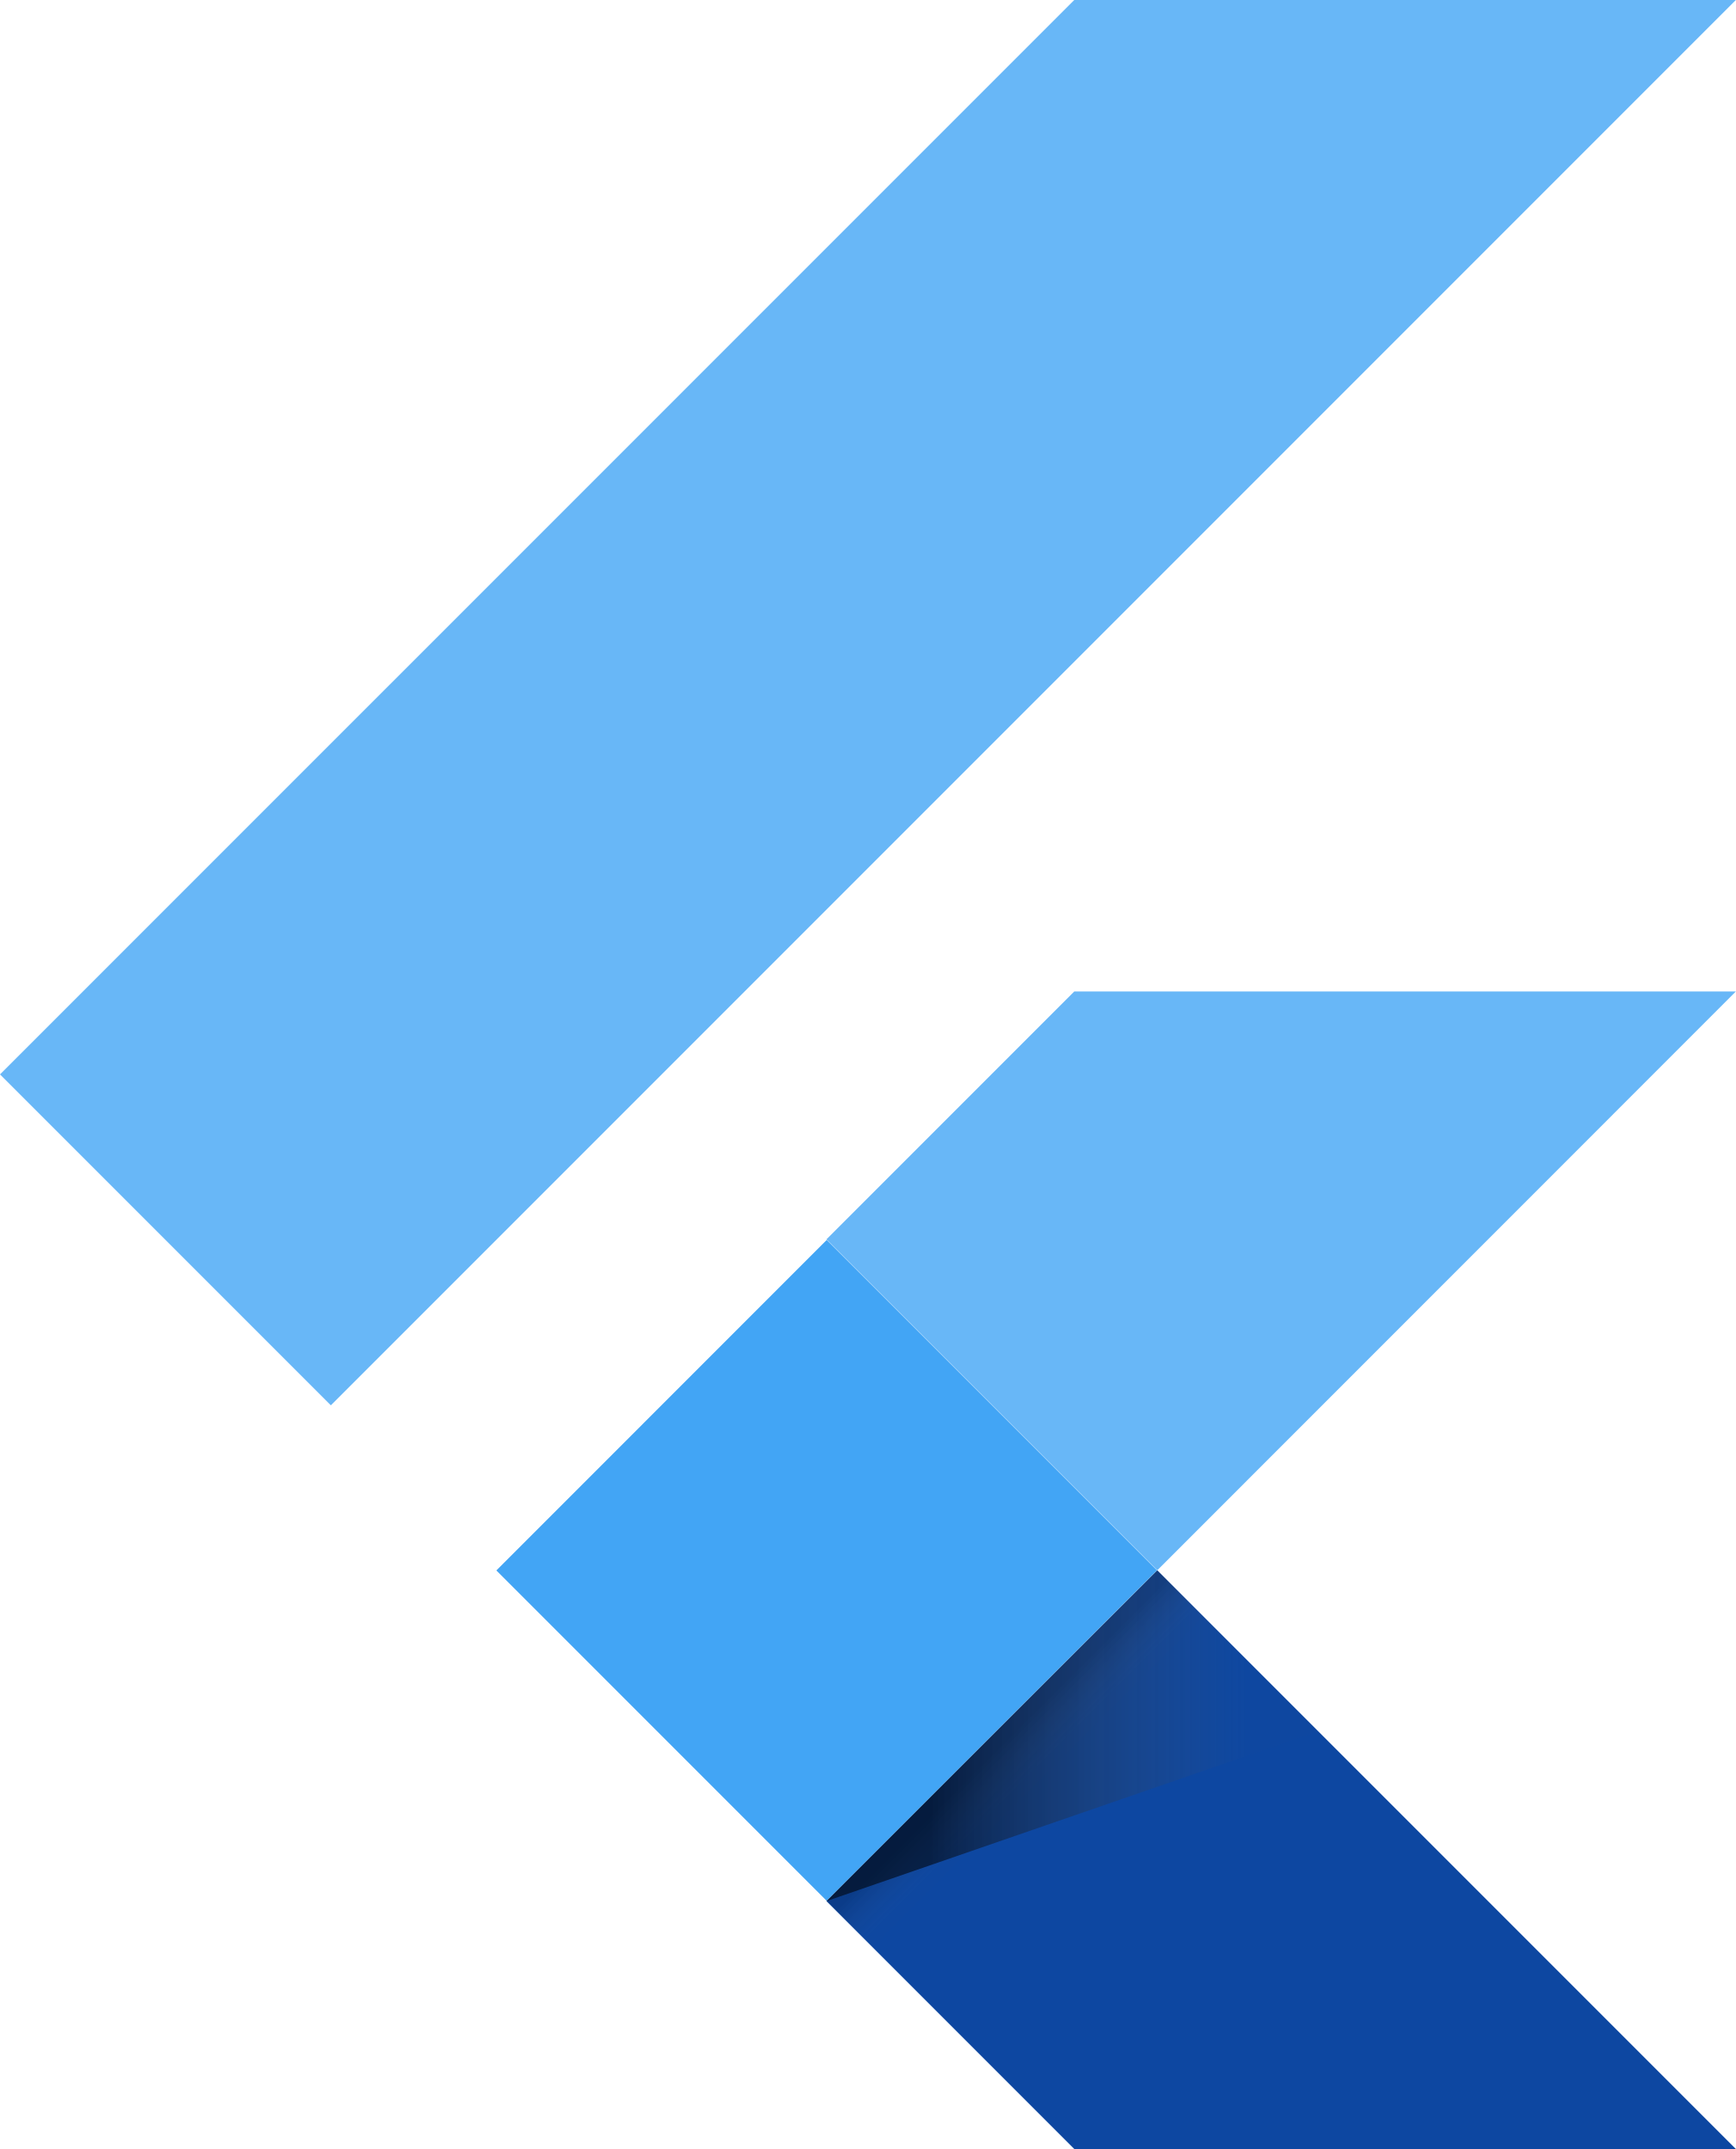
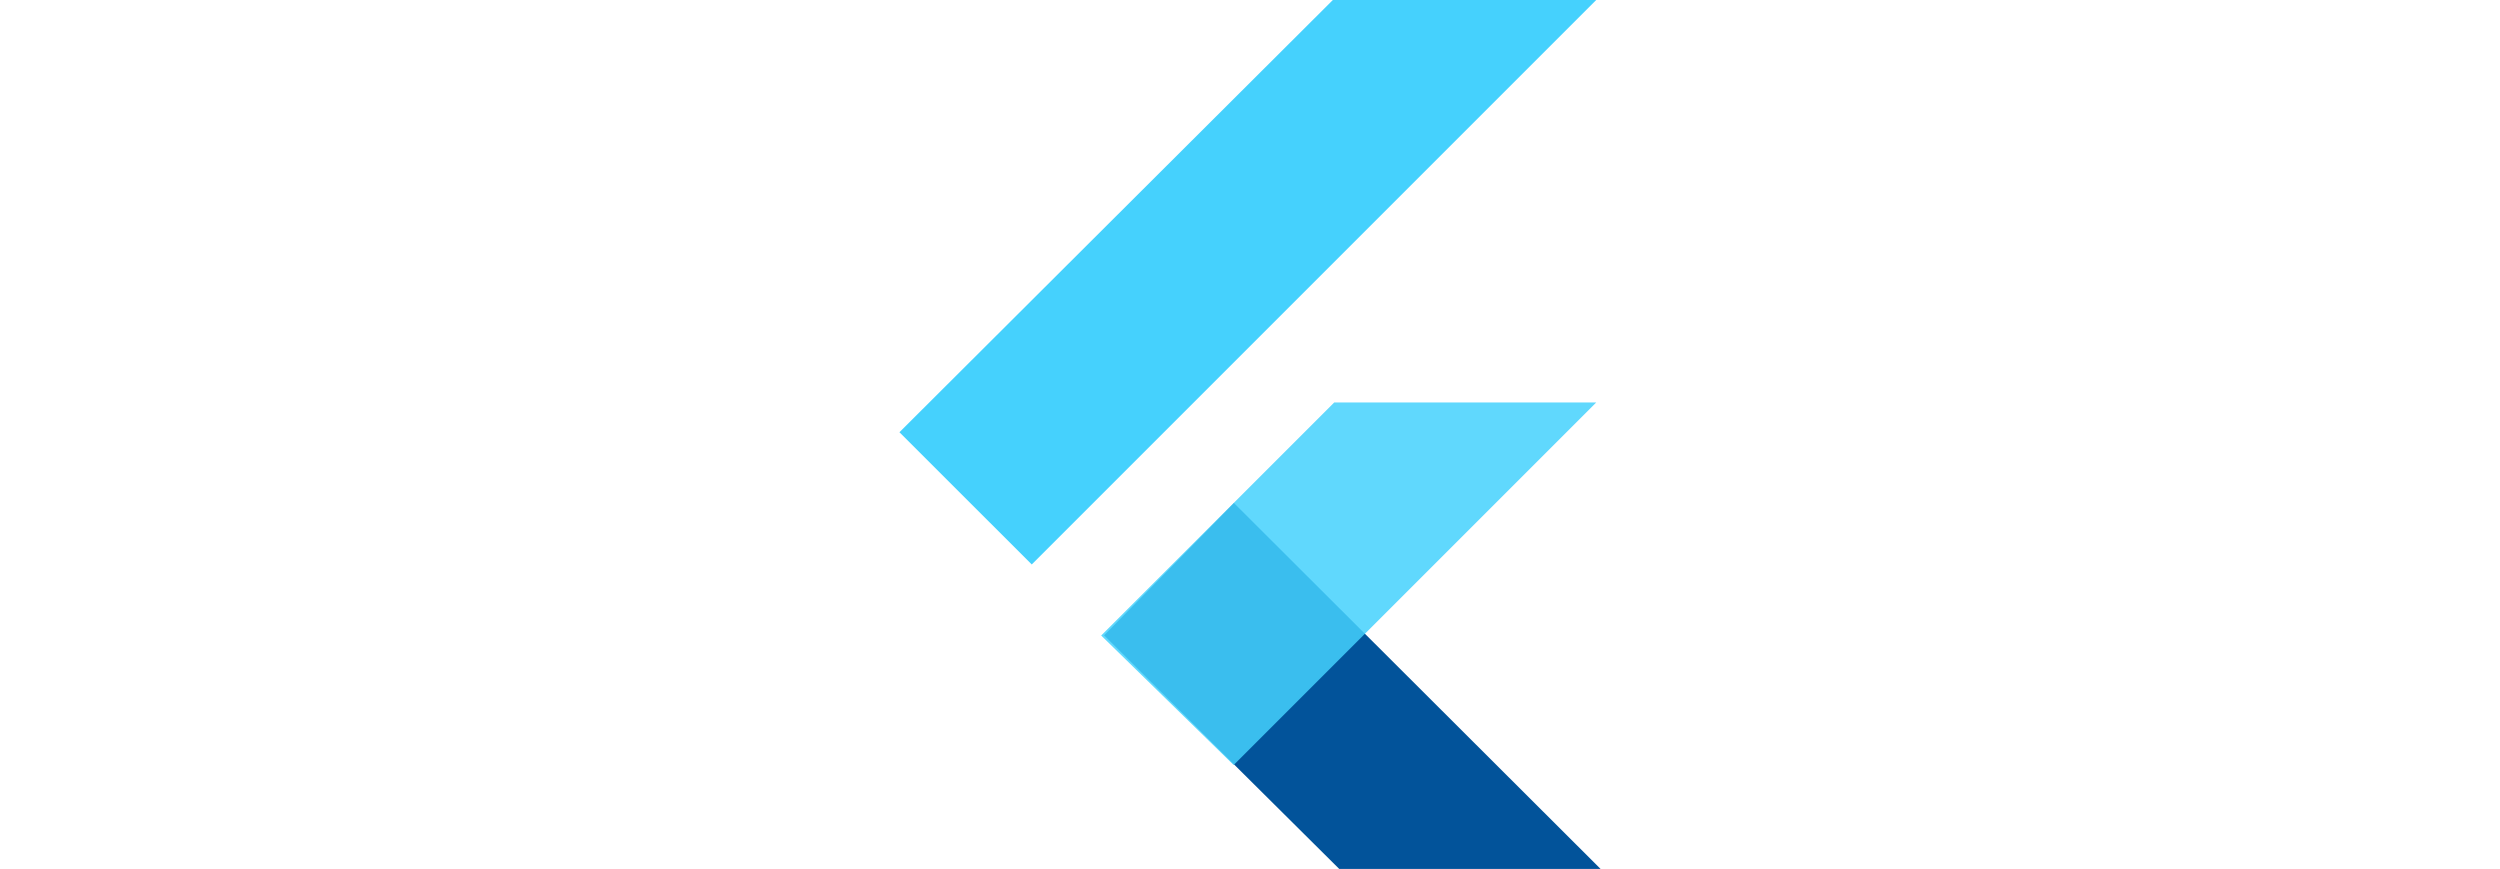
- <svg xmlns="http://www.w3.org/2000/svg" enable-background="new 0 0 1999 2474.2" viewBox="0 0 1999 2474.2">
-   <linearGradient id="a" gradientTransform="matrix(380.4042 -380.4175 -53.104 -53.1021 908228.312 -700059.5)" gradientUnits="userSpaceOnUse" x1="-2115.003" x2="-2115.003" y1="1930.741" y2="1929.741">
-     <stop offset=".2" stop-opacity=".15" />
-     <stop offset=".85" stop-color="#616161" stop-opacity=".01" />
-   </linearGradient>
-   <linearGradient id="b" gradientTransform="matrix(565.291 0 0 -380.9571 1196694.25 743476.562)" gradientUnits="userSpaceOnUse" x1="-2115.269" x2="-2114.269" y1="1946.356" y2="1946.356">
-     <stop offset=".2" stop-opacity=".55" />
-     <stop offset=".85" stop-color="#616161" stop-opacity=".01" />
-   </linearGradient>
-   <path d="m381 1618-381-381 1237.1-1237h761.9m0 1141.5h-761.9l-285.4 285.4 381 381" fill="#42a5f5" fill-opacity=".8" />
-   <path d="m951.7 2188.8 285.4 285.4h761.9l-666.3-666.3" fill="#0d47a1" />
-   <path d="m571.6 1808.1 380.4-380.5 380.4 380.4-380.4 380.5z" fill="#42a5f5" />
-   <path d="m952 2188.5 380.4-380.4 53.1 53.1-380.4 380.4z" fill="url(#a)" />
-   <path d="m951.7 2188.8 565.3-195.3-184.3-185.7" fill="url(#b)" />
+ <svg xmlns="http://www.w3.org/2000/svg" height="700" viewBox=".29 .22 77.26 95.75" width="2014">
+   <g fill="none" fill-rule="evenodd">
+     <path d="m48.75 95.97-25.91-25.74 14.32-14.57 40.39 40.31z" fill="#02539a" />
+     <g fill="#45d1fd">
+       <path d="m22.52 70.25 25.68-25.68h28.87l-39.95 39.95z" fill-opacity=".85" />
+       <path d="m.29 47.85 14.58 14.57 62.2-62.2h-29.02z" />
+     </g>
+   </g>
</svg>
